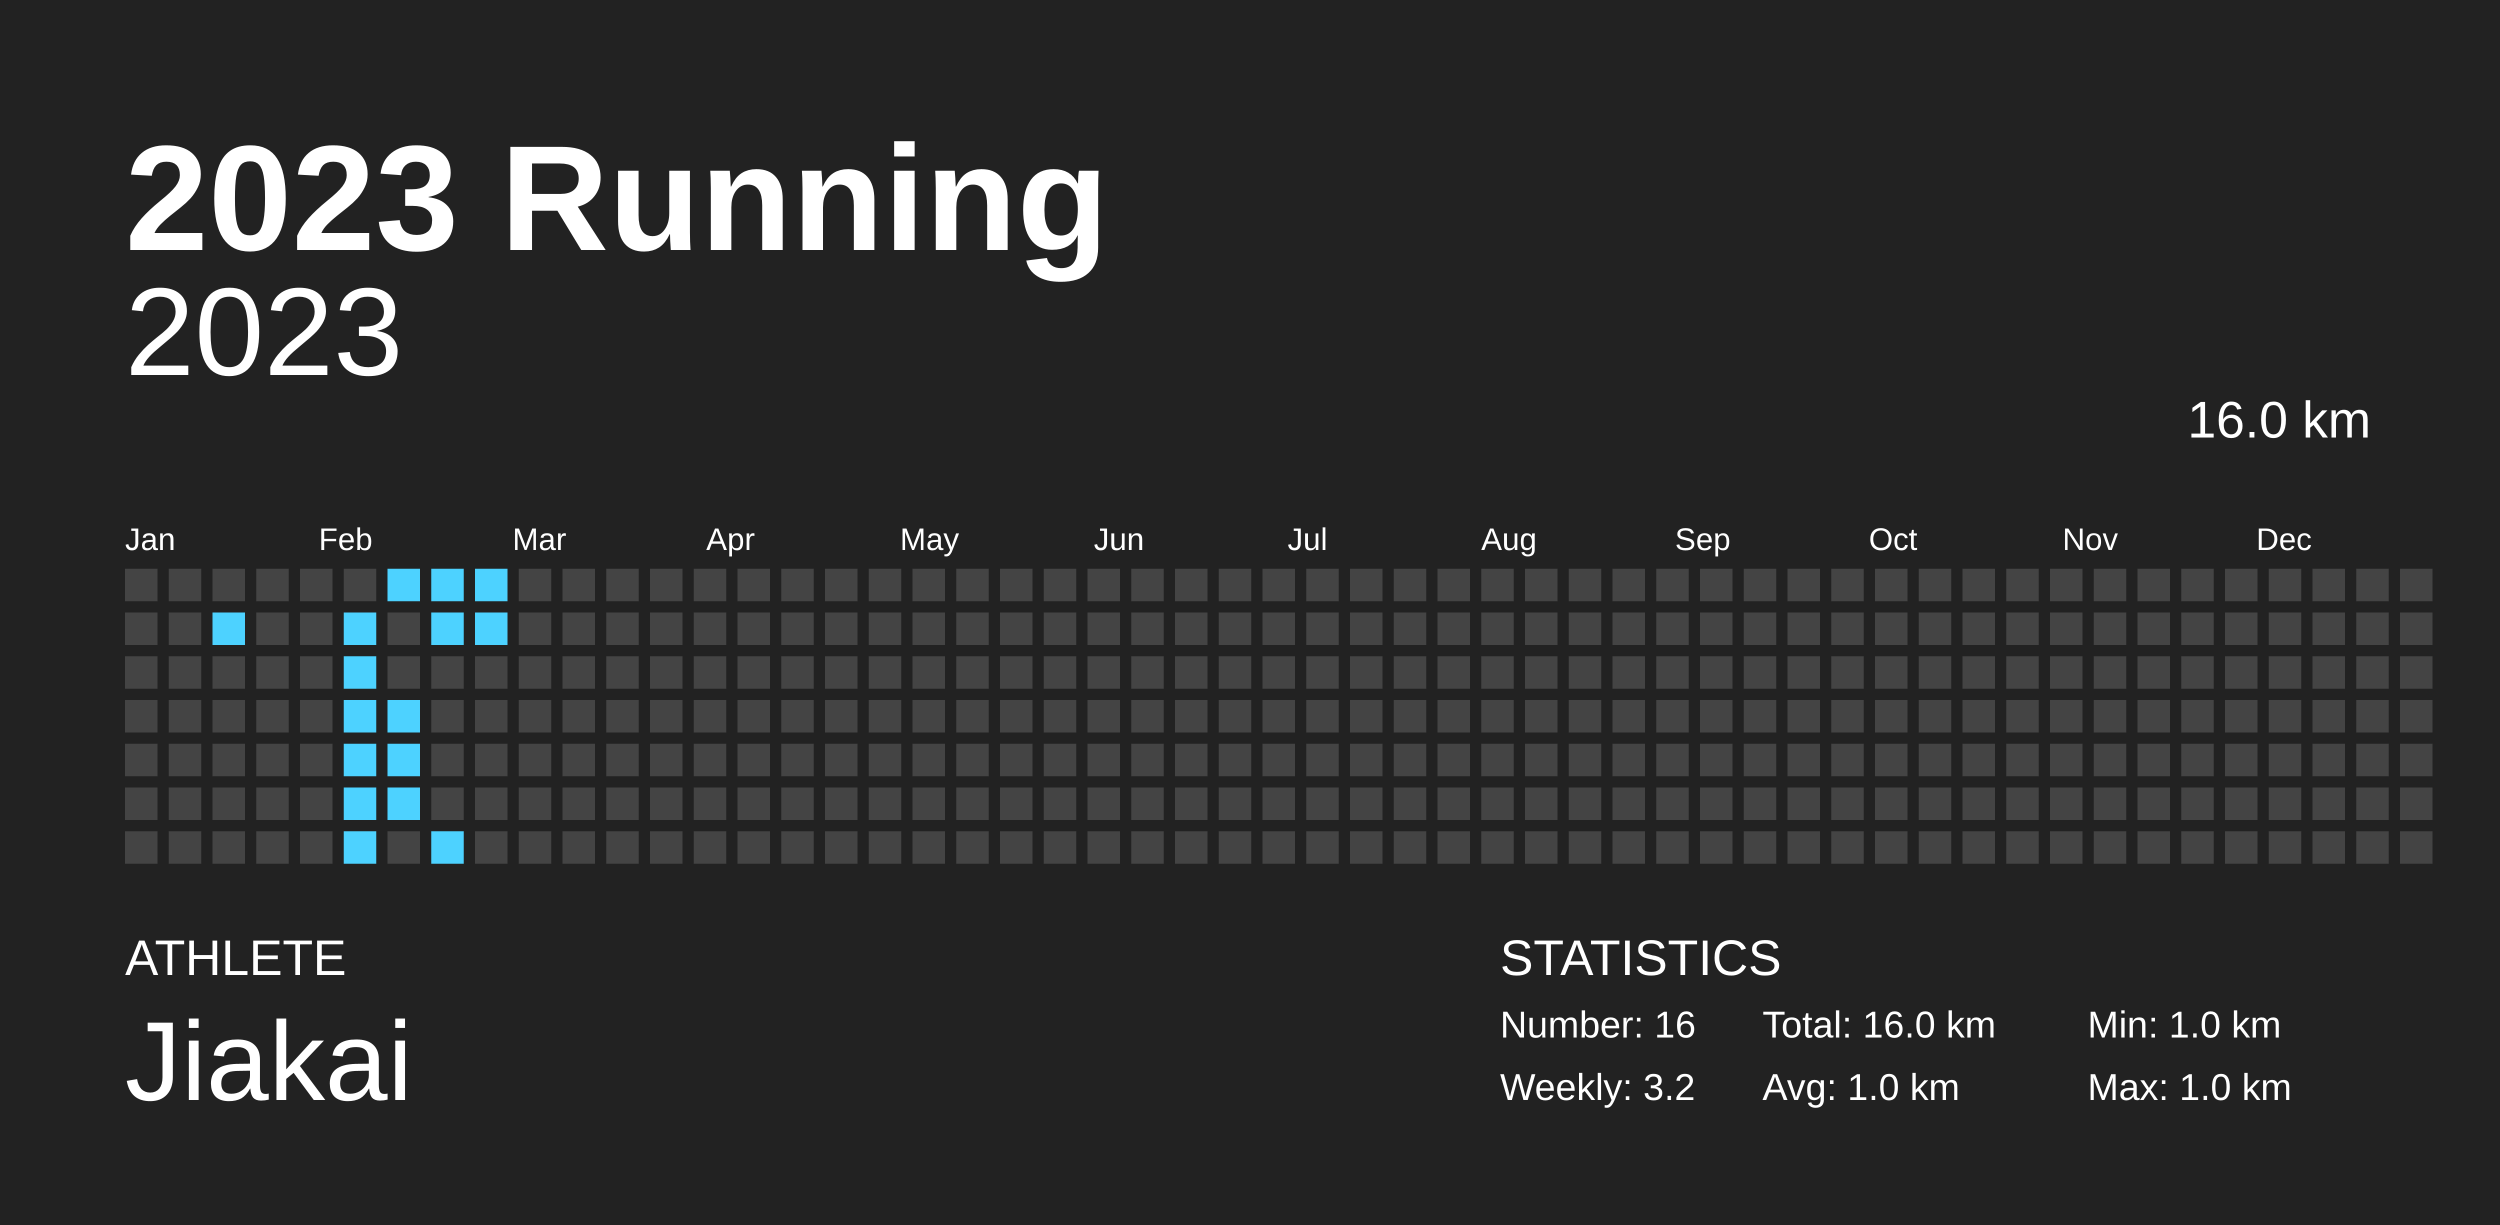
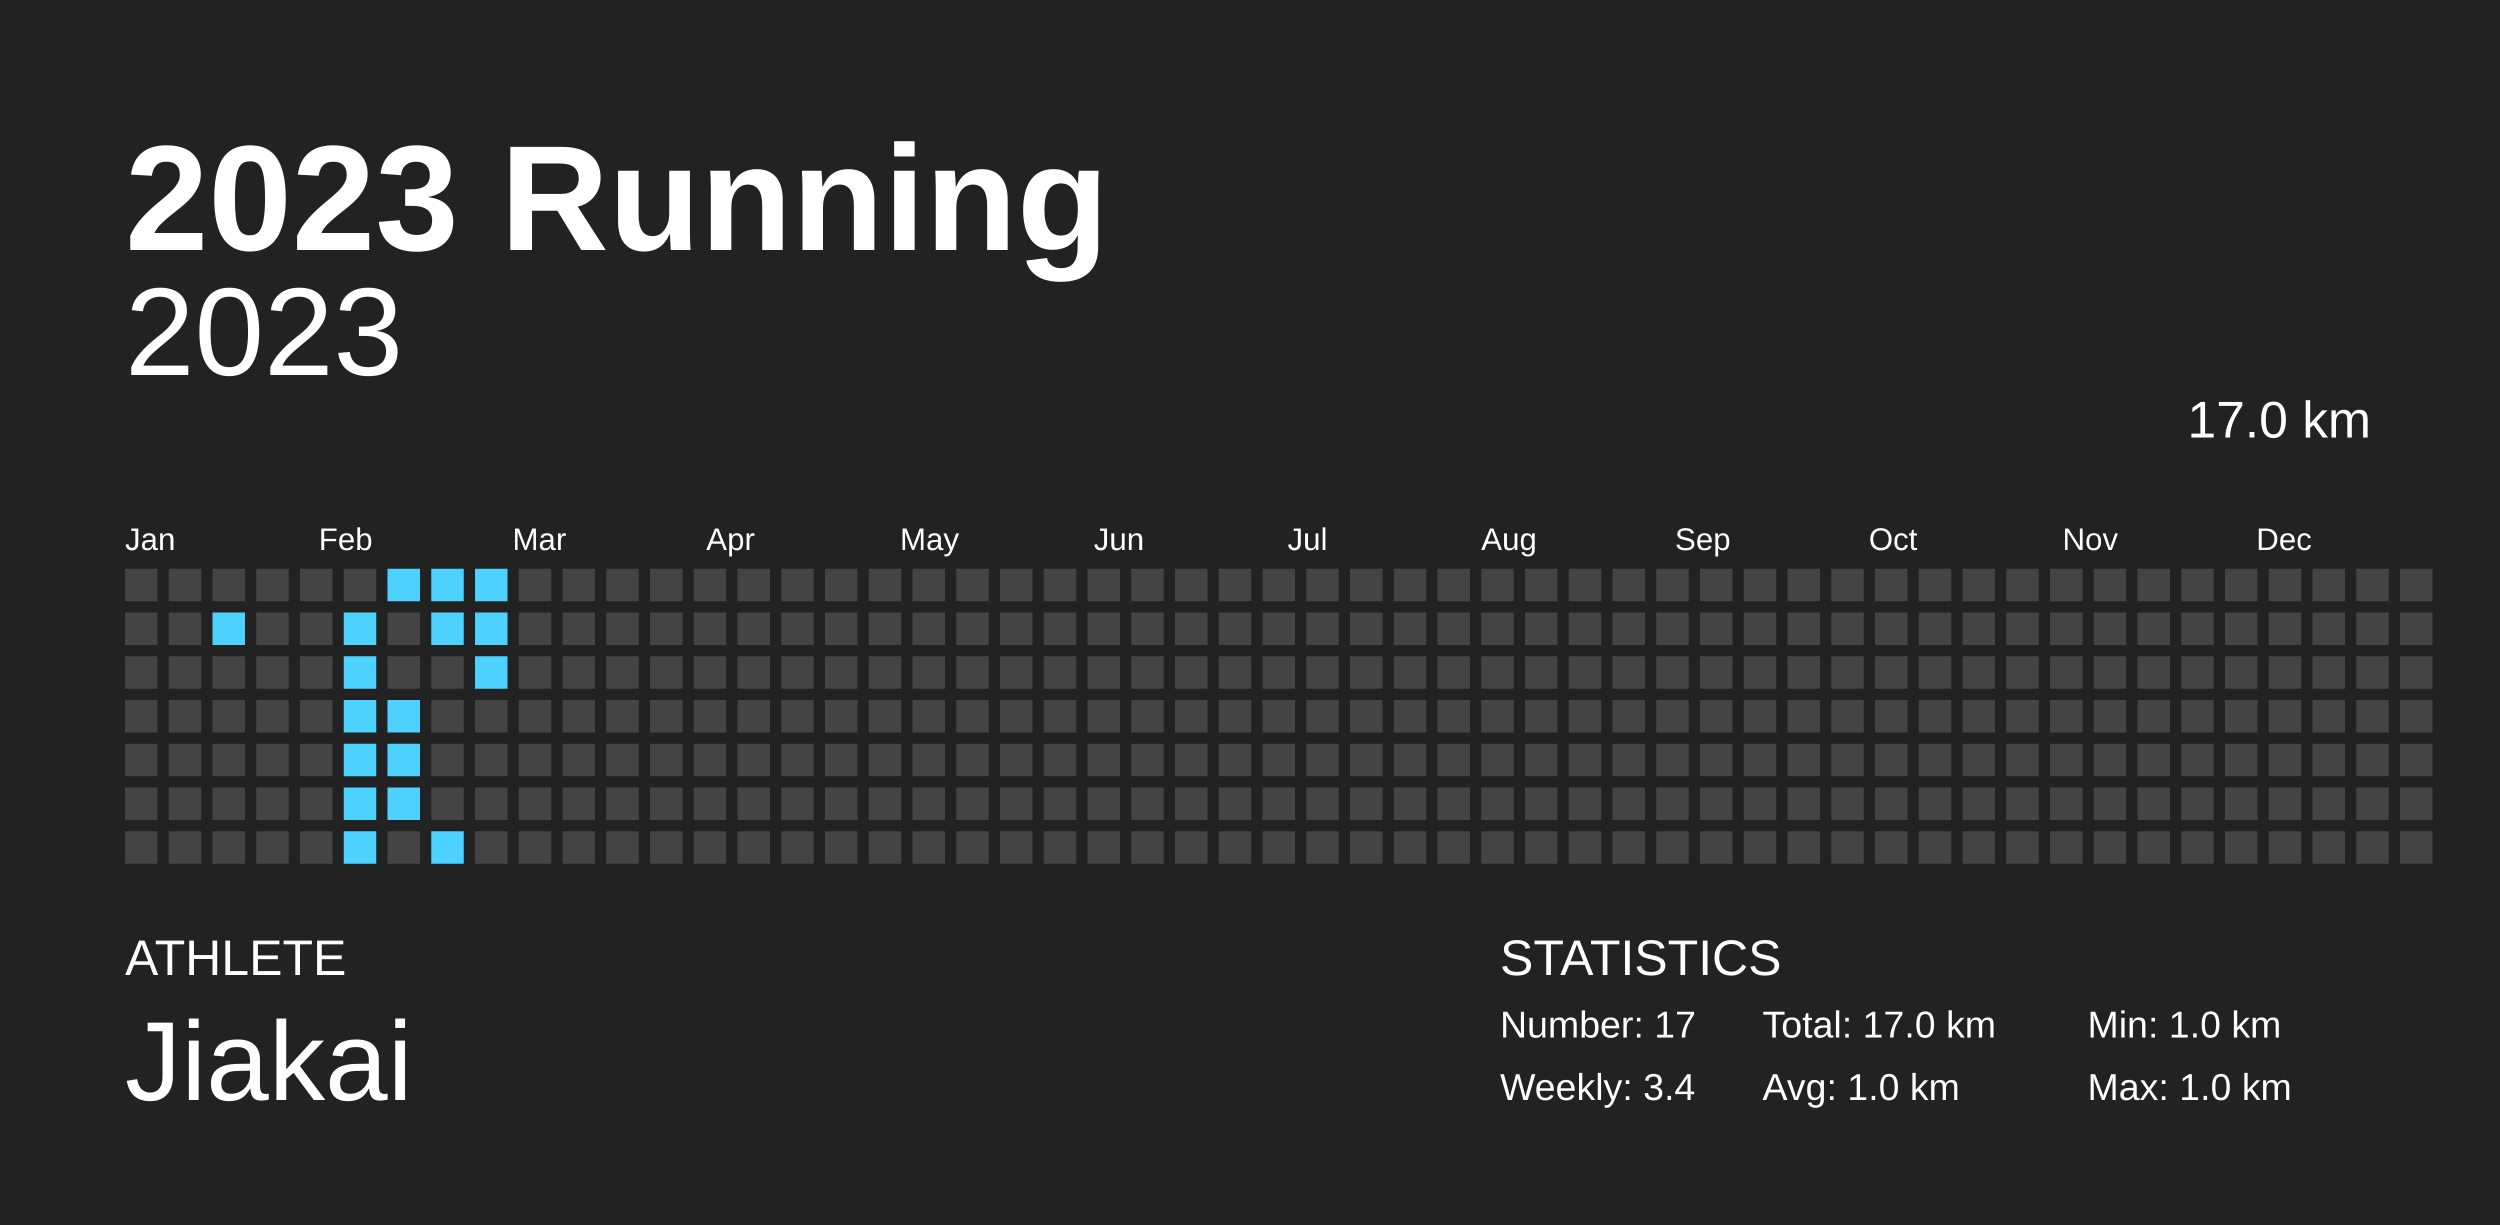
<svg xmlns="http://www.w3.org/2000/svg" baseProfile="full" height="98mm" version="1.1" viewBox="0,0,200,98" width="200mm">
  <defs />
  <rect fill="#222222" height="98" width="200" x="0" y="0" />
  <text fill="#FFFFFF" style="font-size:12px; font-family:Arial; font-weight:bold;" x="10" y="20">2023 Running</text>
  <text fill="#FFFFFF" style="font-size:4px; font-family:Arial" x="10" y="78">ATHLETE</text>
  <text fill="#FFFFFF" style="font-size:9px; font-family:Arial" x="10" y="88">Jiakai</text>
  <text fill="#FFFFFF" style="font-size:4px; font-family:Arial" x="120" y="78">STATISTICS</text>
-   <text fill="#FFFFFF" style="font-size:3px; font-family:Arial" x="120" y="83">Number: 16</text>
-   <text fill="#FFFFFF" style="font-size:3px; font-family:Arial" x="120" y="88">Weekly: 3.2</text>
-   <text fill="#FFFFFF" style="font-size:3px; font-family:Arial" x="141" y="83">Total: 16.0 km</text>
+   <text fill="#FFFFFF" style="font-size:3px; font-family:Arial" x="120" y="83">Number: 17</text>
+   <text fill="#FFFFFF" style="font-size:3px; font-family:Arial" x="120" y="88">Weekly: 3.4</text>
+   <text fill="#FFFFFF" style="font-size:3px; font-family:Arial" x="141" y="83">Total: 17.0 km</text>
  <text fill="#FFFFFF" style="font-size:3px; font-family:Arial" x="141" y="88">Avg: 1.0 km</text>
  <text fill="#FFFFFF" style="font-size:3px; font-family:Arial" x="167" y="83">Min: 1.0 km</text>
  <text fill="#FFFFFF" style="font-size:3px; font-family:Arial" x="167" y="88">Max: 1.0 km</text>
  <text alignment-baseline="hanging" fill="#FFFFFF" style="font-size:10.0px; font-family:Arial;" x="10" y="30">2023</text>
-   <text alignment-baseline="hanging" fill="#FFFFFF" style="font-size:4.125px; font-family:Arial;" x="175" y="35">16.0 km</text>
+   <text alignment-baseline="hanging" fill="#FFFFFF" style="font-size:4.125px; font-family:Arial;" x="175" y="35">17.0 km</text>
  <text fill="#FFFFFF" style="font-size:2.5px; font-family:Arial" x="10.0" y="44">Jan</text>
  <text fill="#FFFFFF" style="font-size:2.5px; font-family:Arial" x="25.5" y="44">Feb</text>
  <text fill="#FFFFFF" style="font-size:2.5px; font-family:Arial" x="41.0" y="44">Mar</text>
  <text fill="#FFFFFF" style="font-size:2.5px; font-family:Arial" x="56.5" y="44">Apr</text>
  <text fill="#FFFFFF" style="font-size:2.5px; font-family:Arial" x="72.0" y="44">May</text>
  <text fill="#FFFFFF" style="font-size:2.5px; font-family:Arial" x="87.5" y="44">Jun</text>
  <text fill="#FFFFFF" style="font-size:2.5px; font-family:Arial" x="103.0" y="44">Jul</text>
  <text fill="#FFFFFF" style="font-size:2.5px; font-family:Arial" x="118.5" y="44">Aug</text>
  <text fill="#FFFFFF" style="font-size:2.5px; font-family:Arial" x="134.0" y="44">Sep</text>
  <text fill="#FFFFFF" style="font-size:2.5px; font-family:Arial" x="149.5" y="44">Oct</text>
  <text fill="#FFFFFF" style="font-size:2.5px; font-family:Arial" x="165.0" y="44">Nov</text>
  <text fill="#FFFFFF" style="font-size:2.5px; font-family:Arial" x="180.5" y="44">Dec</text>
  <rect fill="#444444" height="2.6" width="2.6" x="10.0" y="45.5" />
  <rect fill="#444444" height="2.6" width="2.6" x="10.0" y="49.0" />
  <rect fill="#444444" height="2.6" width="2.6" x="10.0" y="52.5" />
  <rect fill="#444444" height="2.6" width="2.6" x="10.0" y="56.0" />
  <rect fill="#444444" height="2.6" width="2.6" x="10.0" y="59.5" />
  <rect fill="#444444" height="2.6" width="2.6" x="10.0" y="63.0" />
  <rect fill="#444444" height="2.6" width="2.6" x="10.0" y="66.5" />
  <rect fill="#444444" height="2.6" width="2.6" x="13.5" y="45.5" />
  <rect fill="#444444" height="2.6" width="2.6" x="13.5" y="49.0" />
  <rect fill="#444444" height="2.6" width="2.6" x="13.5" y="52.5" />
  <rect fill="#444444" height="2.6" width="2.6" x="13.5" y="56.0" />
  <rect fill="#444444" height="2.6" width="2.6" x="13.5" y="59.5" />
  <rect fill="#444444" height="2.6" width="2.6" x="13.5" y="63.0" />
  <rect fill="#444444" height="2.6" width="2.6" x="13.5" y="66.5" />
  <rect fill="#444444" height="2.6" width="2.6" x="17.0" y="45.5" />
  <rect fill="#4DD2FF" height="2.6" width="2.6" x="17.0" y="49.0" />
  <rect fill="#444444" height="2.6" width="2.6" x="17.0" y="52.5" />
  <rect fill="#444444" height="2.6" width="2.6" x="17.0" y="56.0" />
  <rect fill="#444444" height="2.6" width="2.6" x="17.0" y="59.5" />
  <rect fill="#444444" height="2.6" width="2.6" x="17.0" y="63.0" />
  <rect fill="#444444" height="2.6" width="2.6" x="17.0" y="66.5" />
  <rect fill="#444444" height="2.6" width="2.6" x="20.5" y="45.5" />
  <rect fill="#444444" height="2.6" width="2.6" x="20.5" y="49.0" />
  <rect fill="#444444" height="2.6" width="2.6" x="20.5" y="52.5" />
  <rect fill="#444444" height="2.6" width="2.6" x="20.5" y="56.0" />
  <rect fill="#444444" height="2.6" width="2.6" x="20.5" y="59.5" />
  <rect fill="#444444" height="2.6" width="2.6" x="20.5" y="63.0" />
  <rect fill="#444444" height="2.6" width="2.6" x="20.5" y="66.5" />
  <rect fill="#444444" height="2.6" width="2.6" x="24.0" y="45.5" />
  <rect fill="#444444" height="2.6" width="2.6" x="24.0" y="49.0" />
  <rect fill="#444444" height="2.6" width="2.6" x="24.0" y="52.5" />
  <rect fill="#444444" height="2.6" width="2.6" x="24.0" y="56.0" />
  <rect fill="#444444" height="2.6" width="2.6" x="24.0" y="59.5" />
  <rect fill="#444444" height="2.6" width="2.6" x="24.0" y="63.0" />
  <rect fill="#444444" height="2.6" width="2.6" x="24.0" y="66.5" />
  <rect fill="#444444" height="2.6" width="2.6" x="27.5" y="45.5" />
  <rect fill="#4DD2FF" height="2.6" width="2.6" x="27.5" y="49.0" />
  <rect fill="#4DD2FF" height="2.6" width="2.6" x="27.5" y="52.5" />
  <rect fill="#4DD2FF" height="2.6" width="2.6" x="27.5" y="56.0" />
  <rect fill="#4DD2FF" height="2.6" width="2.6" x="27.5" y="59.5" />
  <rect fill="#4DD2FF" height="2.6" width="2.6" x="27.5" y="63.0" />
  <rect fill="#4DD2FF" height="2.6" width="2.6" x="27.5" y="66.5" />
  <rect fill="#4DD2FF" height="2.6" width="2.6" x="31.0" y="45.5" />
  <rect fill="#444444" height="2.6" width="2.6" x="31.0" y="49.0" />
  <rect fill="#444444" height="2.6" width="2.6" x="31.0" y="52.5" />
  <rect fill="#4DD2FF" height="2.6" width="2.6" x="31.0" y="56.0" />
  <rect fill="#4DD2FF" height="2.6" width="2.6" x="31.0" y="59.5" />
  <rect fill="#4DD2FF" height="2.6" width="2.6" x="31.0" y="63.0" />
  <rect fill="#444444" height="2.6" width="2.6" x="31.0" y="66.5" />
  <rect fill="#4DD2FF" height="2.6" width="2.6" x="34.5" y="45.5" />
  <rect fill="#4DD2FF" height="2.6" width="2.6" x="34.5" y="49.0" />
  <rect fill="#444444" height="2.6" width="2.6" x="34.5" y="52.5" />
  <rect fill="#444444" height="2.6" width="2.6" x="34.5" y="56.0" />
  <rect fill="#444444" height="2.6" width="2.6" x="34.5" y="59.5" />
  <rect fill="#444444" height="2.6" width="2.6" x="34.5" y="63.0" />
  <rect fill="#4DD2FF" height="2.6" width="2.6" x="34.5" y="66.5" />
  <rect fill="#4DD2FF" height="2.6" width="2.6" x="38.0" y="45.5" />
  <rect fill="#4DD2FF" height="2.6" width="2.6" x="38.0" y="49.0" />
-   <rect fill="#444444" height="2.6" width="2.6" x="38.0" y="52.5" />
+   <rect fill="#4DD2FF" height="2.6" width="2.6" x="38.0" y="52.5" />
  <rect fill="#444444" height="2.6" width="2.6" x="38.0" y="56.0" />
  <rect fill="#444444" height="2.6" width="2.6" x="38.0" y="59.5" />
  <rect fill="#444444" height="2.6" width="2.6" x="38.0" y="63.0" />
  <rect fill="#444444" height="2.6" width="2.6" x="38.0" y="66.5" />
  <rect fill="#444444" height="2.6" width="2.6" x="41.5" y="45.5" />
  <rect fill="#444444" height="2.6" width="2.6" x="41.5" y="49.0" />
  <rect fill="#444444" height="2.6" width="2.6" x="41.5" y="52.5" />
  <rect fill="#444444" height="2.6" width="2.6" x="41.5" y="56.0" />
  <rect fill="#444444" height="2.6" width="2.6" x="41.5" y="59.5" />
  <rect fill="#444444" height="2.6" width="2.6" x="41.5" y="63.0" />
  <rect fill="#444444" height="2.6" width="2.6" x="41.5" y="66.5" />
  <rect fill="#444444" height="2.6" width="2.6" x="45.0" y="45.5" />
  <rect fill="#444444" height="2.6" width="2.6" x="45.0" y="49.0" />
  <rect fill="#444444" height="2.6" width="2.6" x="45.0" y="52.5" />
  <rect fill="#444444" height="2.6" width="2.6" x="45.0" y="56.0" />
  <rect fill="#444444" height="2.6" width="2.6" x="45.0" y="59.5" />
  <rect fill="#444444" height="2.6" width="2.6" x="45.0" y="63.0" />
  <rect fill="#444444" height="2.6" width="2.6" x="45.0" y="66.5" />
  <rect fill="#444444" height="2.6" width="2.6" x="48.5" y="45.5" />
  <rect fill="#444444" height="2.6" width="2.6" x="48.5" y="49.0" />
  <rect fill="#444444" height="2.6" width="2.6" x="48.5" y="52.5" />
  <rect fill="#444444" height="2.6" width="2.6" x="48.5" y="56.0" />
  <rect fill="#444444" height="2.6" width="2.6" x="48.5" y="59.5" />
  <rect fill="#444444" height="2.6" width="2.6" x="48.5" y="63.0" />
  <rect fill="#444444" height="2.6" width="2.6" x="48.5" y="66.5" />
  <rect fill="#444444" height="2.6" width="2.6" x="52.0" y="45.5" />
  <rect fill="#444444" height="2.6" width="2.6" x="52.0" y="49.0" />
  <rect fill="#444444" height="2.6" width="2.6" x="52.0" y="52.5" />
  <rect fill="#444444" height="2.6" width="2.6" x="52.0" y="56.0" />
  <rect fill="#444444" height="2.6" width="2.6" x="52.0" y="59.5" />
  <rect fill="#444444" height="2.6" width="2.6" x="52.0" y="63.0" />
  <rect fill="#444444" height="2.6" width="2.6" x="52.0" y="66.5" />
  <rect fill="#444444" height="2.6" width="2.6" x="55.5" y="45.5" />
  <rect fill="#444444" height="2.6" width="2.6" x="55.5" y="49.0" />
  <rect fill="#444444" height="2.6" width="2.6" x="55.5" y="52.5" />
  <rect fill="#444444" height="2.6" width="2.6" x="55.5" y="56.0" />
  <rect fill="#444444" height="2.6" width="2.6" x="55.5" y="59.5" />
  <rect fill="#444444" height="2.6" width="2.6" x="55.5" y="63.0" />
  <rect fill="#444444" height="2.6" width="2.6" x="55.5" y="66.5" />
  <rect fill="#444444" height="2.6" width="2.6" x="59.0" y="45.5" />
  <rect fill="#444444" height="2.6" width="2.6" x="59.0" y="49.0" />
  <rect fill="#444444" height="2.6" width="2.6" x="59.0" y="52.5" />
  <rect fill="#444444" height="2.6" width="2.6" x="59.0" y="56.0" />
  <rect fill="#444444" height="2.6" width="2.6" x="59.0" y="59.5" />
  <rect fill="#444444" height="2.6" width="2.6" x="59.0" y="63.0" />
  <rect fill="#444444" height="2.6" width="2.6" x="59.0" y="66.5" />
  <rect fill="#444444" height="2.6" width="2.6" x="62.5" y="45.5" />
  <rect fill="#444444" height="2.6" width="2.6" x="62.5" y="49.0" />
  <rect fill="#444444" height="2.6" width="2.6" x="62.5" y="52.5" />
  <rect fill="#444444" height="2.6" width="2.6" x="62.5" y="56.0" />
  <rect fill="#444444" height="2.6" width="2.6" x="62.5" y="59.5" />
  <rect fill="#444444" height="2.6" width="2.6" x="62.5" y="63.0" />
  <rect fill="#444444" height="2.6" width="2.6" x="62.5" y="66.5" />
  <rect fill="#444444" height="2.6" width="2.6" x="66.0" y="45.5" />
  <rect fill="#444444" height="2.6" width="2.6" x="66.0" y="49.0" />
  <rect fill="#444444" height="2.6" width="2.6" x="66.0" y="52.5" />
  <rect fill="#444444" height="2.6" width="2.6" x="66.0" y="56.0" />
  <rect fill="#444444" height="2.6" width="2.6" x="66.0" y="59.5" />
  <rect fill="#444444" height="2.6" width="2.6" x="66.0" y="63.0" />
  <rect fill="#444444" height="2.6" width="2.6" x="66.0" y="66.5" />
  <rect fill="#444444" height="2.6" width="2.6" x="69.5" y="45.5" />
  <rect fill="#444444" height="2.6" width="2.6" x="69.5" y="49.0" />
  <rect fill="#444444" height="2.6" width="2.6" x="69.5" y="52.5" />
  <rect fill="#444444" height="2.6" width="2.6" x="69.5" y="56.0" />
  <rect fill="#444444" height="2.6" width="2.6" x="69.5" y="59.5" />
  <rect fill="#444444" height="2.6" width="2.6" x="69.5" y="63.0" />
  <rect fill="#444444" height="2.6" width="2.6" x="69.5" y="66.5" />
  <rect fill="#444444" height="2.6" width="2.6" x="73.0" y="45.5" />
  <rect fill="#444444" height="2.6" width="2.6" x="73.0" y="49.0" />
  <rect fill="#444444" height="2.6" width="2.6" x="73.0" y="52.5" />
  <rect fill="#444444" height="2.6" width="2.6" x="73.0" y="56.0" />
  <rect fill="#444444" height="2.6" width="2.6" x="73.0" y="59.5" />
  <rect fill="#444444" height="2.6" width="2.6" x="73.0" y="63.0" />
  <rect fill="#444444" height="2.6" width="2.6" x="73.0" y="66.5" />
  <rect fill="#444444" height="2.6" width="2.6" x="76.5" y="45.5" />
  <rect fill="#444444" height="2.6" width="2.6" x="76.5" y="49.0" />
  <rect fill="#444444" height="2.6" width="2.6" x="76.5" y="52.5" />
  <rect fill="#444444" height="2.6" width="2.6" x="76.5" y="56.0" />
  <rect fill="#444444" height="2.6" width="2.6" x="76.5" y="59.5" />
  <rect fill="#444444" height="2.6" width="2.6" x="76.5" y="63.0" />
  <rect fill="#444444" height="2.6" width="2.6" x="76.5" y="66.5" />
  <rect fill="#444444" height="2.6" width="2.6" x="80.0" y="45.5" />
  <rect fill="#444444" height="2.6" width="2.6" x="80.0" y="49.0" />
  <rect fill="#444444" height="2.6" width="2.6" x="80.0" y="52.5" />
  <rect fill="#444444" height="2.6" width="2.6" x="80.0" y="56.0" />
  <rect fill="#444444" height="2.6" width="2.6" x="80.0" y="59.5" />
  <rect fill="#444444" height="2.6" width="2.6" x="80.0" y="63.0" />
  <rect fill="#444444" height="2.6" width="2.6" x="80.0" y="66.5" />
  <rect fill="#444444" height="2.6" width="2.6" x="83.5" y="45.5" />
  <rect fill="#444444" height="2.6" width="2.6" x="83.5" y="49.0" />
  <rect fill="#444444" height="2.6" width="2.6" x="83.5" y="52.5" />
  <rect fill="#444444" height="2.6" width="2.6" x="83.5" y="56.0" />
  <rect fill="#444444" height="2.6" width="2.6" x="83.5" y="59.5" />
  <rect fill="#444444" height="2.6" width="2.6" x="83.5" y="63.0" />
  <rect fill="#444444" height="2.6" width="2.6" x="83.5" y="66.5" />
  <rect fill="#444444" height="2.6" width="2.6" x="87.0" y="45.5" />
  <rect fill="#444444" height="2.6" width="2.6" x="87.0" y="49.0" />
  <rect fill="#444444" height="2.6" width="2.6" x="87.0" y="52.5" />
  <rect fill="#444444" height="2.6" width="2.6" x="87.0" y="56.0" />
  <rect fill="#444444" height="2.6" width="2.6" x="87.0" y="59.5" />
  <rect fill="#444444" height="2.6" width="2.6" x="87.0" y="63.0" />
  <rect fill="#444444" height="2.6" width="2.6" x="87.0" y="66.5" />
  <rect fill="#444444" height="2.6" width="2.6" x="90.5" y="45.5" />
  <rect fill="#444444" height="2.6" width="2.6" x="90.5" y="49.0" />
  <rect fill="#444444" height="2.6" width="2.6" x="90.5" y="52.5" />
  <rect fill="#444444" height="2.6" width="2.6" x="90.5" y="56.0" />
  <rect fill="#444444" height="2.6" width="2.6" x="90.5" y="59.5" />
  <rect fill="#444444" height="2.6" width="2.6" x="90.5" y="63.0" />
  <rect fill="#444444" height="2.6" width="2.6" x="90.5" y="66.5" />
  <rect fill="#444444" height="2.6" width="2.6" x="94.0" y="45.5" />
  <rect fill="#444444" height="2.6" width="2.6" x="94.0" y="49.0" />
  <rect fill="#444444" height="2.6" width="2.6" x="94.0" y="52.5" />
  <rect fill="#444444" height="2.6" width="2.6" x="94.0" y="56.0" />
  <rect fill="#444444" height="2.6" width="2.6" x="94.0" y="59.5" />
  <rect fill="#444444" height="2.6" width="2.6" x="94.0" y="63.0" />
  <rect fill="#444444" height="2.6" width="2.6" x="94.0" y="66.5" />
  <rect fill="#444444" height="2.6" width="2.6" x="97.5" y="45.5" />
  <rect fill="#444444" height="2.6" width="2.6" x="97.5" y="49.0" />
  <rect fill="#444444" height="2.6" width="2.6" x="97.5" y="52.5" />
  <rect fill="#444444" height="2.6" width="2.6" x="97.5" y="56.0" />
  <rect fill="#444444" height="2.6" width="2.6" x="97.5" y="59.5" />
  <rect fill="#444444" height="2.6" width="2.6" x="97.5" y="63.0" />
  <rect fill="#444444" height="2.6" width="2.6" x="97.5" y="66.5" />
  <rect fill="#444444" height="2.6" width="2.6" x="101.0" y="45.5" />
  <rect fill="#444444" height="2.6" width="2.6" x="101.0" y="49.0" />
  <rect fill="#444444" height="2.6" width="2.6" x="101.0" y="52.5" />
  <rect fill="#444444" height="2.6" width="2.6" x="101.0" y="56.0" />
  <rect fill="#444444" height="2.6" width="2.6" x="101.0" y="59.5" />
  <rect fill="#444444" height="2.6" width="2.6" x="101.0" y="63.0" />
  <rect fill="#444444" height="2.6" width="2.6" x="101.0" y="66.5" />
  <rect fill="#444444" height="2.6" width="2.6" x="104.5" y="45.5" />
  <rect fill="#444444" height="2.6" width="2.6" x="104.5" y="49.0" />
  <rect fill="#444444" height="2.6" width="2.6" x="104.5" y="52.5" />
  <rect fill="#444444" height="2.6" width="2.6" x="104.5" y="56.0" />
  <rect fill="#444444" height="2.6" width="2.6" x="104.5" y="59.5" />
  <rect fill="#444444" height="2.6" width="2.6" x="104.5" y="63.0" />
  <rect fill="#444444" height="2.6" width="2.6" x="104.5" y="66.5" />
  <rect fill="#444444" height="2.6" width="2.6" x="108.0" y="45.5" />
  <rect fill="#444444" height="2.6" width="2.6" x="108.0" y="49.0" />
  <rect fill="#444444" height="2.6" width="2.6" x="108.0" y="52.5" />
  <rect fill="#444444" height="2.6" width="2.6" x="108.0" y="56.0" />
  <rect fill="#444444" height="2.6" width="2.6" x="108.0" y="59.5" />
  <rect fill="#444444" height="2.6" width="2.6" x="108.0" y="63.0" />
  <rect fill="#444444" height="2.6" width="2.6" x="108.0" y="66.5" />
  <rect fill="#444444" height="2.6" width="2.6" x="111.5" y="45.5" />
  <rect fill="#444444" height="2.6" width="2.6" x="111.5" y="49.0" />
  <rect fill="#444444" height="2.6" width="2.6" x="111.5" y="52.5" />
  <rect fill="#444444" height="2.6" width="2.6" x="111.5" y="56.0" />
  <rect fill="#444444" height="2.6" width="2.6" x="111.5" y="59.5" />
  <rect fill="#444444" height="2.6" width="2.6" x="111.5" y="63.0" />
  <rect fill="#444444" height="2.6" width="2.6" x="111.5" y="66.5" />
  <rect fill="#444444" height="2.6" width="2.6" x="115.0" y="45.5" />
  <rect fill="#444444" height="2.6" width="2.6" x="115.0" y="49.0" />
  <rect fill="#444444" height="2.6" width="2.6" x="115.0" y="52.5" />
  <rect fill="#444444" height="2.6" width="2.6" x="115.0" y="56.0" />
  <rect fill="#444444" height="2.6" width="2.6" x="115.0" y="59.5" />
  <rect fill="#444444" height="2.6" width="2.6" x="115.0" y="63.0" />
  <rect fill="#444444" height="2.6" width="2.6" x="115.0" y="66.5" />
  <rect fill="#444444" height="2.6" width="2.6" x="118.5" y="45.5" />
  <rect fill="#444444" height="2.6" width="2.6" x="118.5" y="49.0" />
  <rect fill="#444444" height="2.6" width="2.6" x="118.5" y="52.5" />
  <rect fill="#444444" height="2.6" width="2.6" x="118.5" y="56.0" />
  <rect fill="#444444" height="2.6" width="2.6" x="118.5" y="59.5" />
  <rect fill="#444444" height="2.6" width="2.6" x="118.5" y="63.0" />
  <rect fill="#444444" height="2.6" width="2.6" x="118.5" y="66.5" />
  <rect fill="#444444" height="2.6" width="2.6" x="122.0" y="45.5" />
  <rect fill="#444444" height="2.6" width="2.6" x="122.0" y="49.0" />
  <rect fill="#444444" height="2.6" width="2.6" x="122.0" y="52.5" />
  <rect fill="#444444" height="2.6" width="2.6" x="122.0" y="56.0" />
  <rect fill="#444444" height="2.6" width="2.6" x="122.0" y="59.5" />
  <rect fill="#444444" height="2.6" width="2.6" x="122.0" y="63.0" />
  <rect fill="#444444" height="2.6" width="2.6" x="122.0" y="66.5" />
  <rect fill="#444444" height="2.6" width="2.6" x="125.5" y="45.5" />
  <rect fill="#444444" height="2.6" width="2.6" x="125.5" y="49.0" />
  <rect fill="#444444" height="2.6" width="2.6" x="125.5" y="52.5" />
  <rect fill="#444444" height="2.6" width="2.6" x="125.5" y="56.0" />
  <rect fill="#444444" height="2.6" width="2.6" x="125.5" y="59.5" />
  <rect fill="#444444" height="2.6" width="2.6" x="125.5" y="63.0" />
  <rect fill="#444444" height="2.6" width="2.6" x="125.5" y="66.5" />
  <rect fill="#444444" height="2.6" width="2.6" x="129.0" y="45.5" />
  <rect fill="#444444" height="2.6" width="2.6" x="129.0" y="49.0" />
  <rect fill="#444444" height="2.6" width="2.6" x="129.0" y="52.5" />
  <rect fill="#444444" height="2.6" width="2.6" x="129.0" y="56.0" />
  <rect fill="#444444" height="2.6" width="2.6" x="129.0" y="59.5" />
  <rect fill="#444444" height="2.6" width="2.6" x="129.0" y="63.0" />
  <rect fill="#444444" height="2.6" width="2.6" x="129.0" y="66.5" />
  <rect fill="#444444" height="2.6" width="2.6" x="132.5" y="45.5" />
  <rect fill="#444444" height="2.6" width="2.6" x="132.5" y="49.0" />
  <rect fill="#444444" height="2.6" width="2.6" x="132.5" y="52.5" />
  <rect fill="#444444" height="2.6" width="2.6" x="132.5" y="56.0" />
  <rect fill="#444444" height="2.6" width="2.6" x="132.5" y="59.5" />
  <rect fill="#444444" height="2.6" width="2.6" x="132.5" y="63.0" />
  <rect fill="#444444" height="2.6" width="2.6" x="132.5" y="66.5" />
  <rect fill="#444444" height="2.6" width="2.6" x="136.0" y="45.5" />
  <rect fill="#444444" height="2.6" width="2.6" x="136.0" y="49.0" />
  <rect fill="#444444" height="2.6" width="2.6" x="136.0" y="52.5" />
  <rect fill="#444444" height="2.6" width="2.6" x="136.0" y="56.0" />
  <rect fill="#444444" height="2.6" width="2.6" x="136.0" y="59.5" />
  <rect fill="#444444" height="2.6" width="2.6" x="136.0" y="63.0" />
  <rect fill="#444444" height="2.6" width="2.6" x="136.0" y="66.5" />
  <rect fill="#444444" height="2.6" width="2.6" x="139.5" y="45.5" />
  <rect fill="#444444" height="2.6" width="2.6" x="139.5" y="49.0" />
  <rect fill="#444444" height="2.6" width="2.6" x="139.5" y="52.5" />
  <rect fill="#444444" height="2.6" width="2.6" x="139.5" y="56.0" />
  <rect fill="#444444" height="2.6" width="2.6" x="139.5" y="59.5" />
  <rect fill="#444444" height="2.6" width="2.6" x="139.5" y="63.0" />
  <rect fill="#444444" height="2.6" width="2.6" x="139.5" y="66.5" />
  <rect fill="#444444" height="2.6" width="2.6" x="143.0" y="45.5" />
  <rect fill="#444444" height="2.6" width="2.6" x="143.0" y="49.0" />
  <rect fill="#444444" height="2.6" width="2.6" x="143.0" y="52.5" />
  <rect fill="#444444" height="2.6" width="2.6" x="143.0" y="56.0" />
  <rect fill="#444444" height="2.6" width="2.6" x="143.0" y="59.5" />
  <rect fill="#444444" height="2.6" width="2.6" x="143.0" y="63.0" />
  <rect fill="#444444" height="2.6" width="2.6" x="143.0" y="66.5" />
  <rect fill="#444444" height="2.6" width="2.6" x="146.5" y="45.5" />
  <rect fill="#444444" height="2.6" width="2.6" x="146.5" y="49.0" />
  <rect fill="#444444" height="2.6" width="2.6" x="146.5" y="52.5" />
  <rect fill="#444444" height="2.6" width="2.6" x="146.5" y="56.0" />
  <rect fill="#444444" height="2.6" width="2.6" x="146.5" y="59.5" />
  <rect fill="#444444" height="2.6" width="2.6" x="146.5" y="63.0" />
  <rect fill="#444444" height="2.6" width="2.6" x="146.5" y="66.5" />
  <rect fill="#444444" height="2.6" width="2.6" x="150.0" y="45.5" />
  <rect fill="#444444" height="2.6" width="2.6" x="150.0" y="49.0" />
  <rect fill="#444444" height="2.6" width="2.6" x="150.0" y="52.5" />
  <rect fill="#444444" height="2.6" width="2.6" x="150.0" y="56.0" />
  <rect fill="#444444" height="2.6" width="2.6" x="150.0" y="59.5" />
  <rect fill="#444444" height="2.6" width="2.6" x="150.0" y="63.0" />
  <rect fill="#444444" height="2.6" width="2.6" x="150.0" y="66.5" />
  <rect fill="#444444" height="2.6" width="2.6" x="153.5" y="45.5" />
  <rect fill="#444444" height="2.6" width="2.6" x="153.5" y="49.0" />
  <rect fill="#444444" height="2.6" width="2.6" x="153.5" y="52.5" />
  <rect fill="#444444" height="2.6" width="2.6" x="153.5" y="56.0" />
  <rect fill="#444444" height="2.6" width="2.6" x="153.5" y="59.5" />
  <rect fill="#444444" height="2.6" width="2.6" x="153.5" y="63.0" />
  <rect fill="#444444" height="2.6" width="2.6" x="153.5" y="66.5" />
  <rect fill="#444444" height="2.6" width="2.6" x="157.0" y="45.5" />
  <rect fill="#444444" height="2.6" width="2.6" x="157.0" y="49.0" />
  <rect fill="#444444" height="2.6" width="2.6" x="157.0" y="52.5" />
  <rect fill="#444444" height="2.6" width="2.6" x="157.0" y="56.0" />
  <rect fill="#444444" height="2.6" width="2.6" x="157.0" y="59.5" />
  <rect fill="#444444" height="2.6" width="2.6" x="157.0" y="63.0" />
  <rect fill="#444444" height="2.6" width="2.6" x="157.0" y="66.5" />
  <rect fill="#444444" height="2.6" width="2.6" x="160.5" y="45.5" />
  <rect fill="#444444" height="2.6" width="2.6" x="160.5" y="49.0" />
  <rect fill="#444444" height="2.6" width="2.6" x="160.5" y="52.5" />
  <rect fill="#444444" height="2.6" width="2.6" x="160.5" y="56.0" />
  <rect fill="#444444" height="2.6" width="2.6" x="160.5" y="59.5" />
  <rect fill="#444444" height="2.6" width="2.6" x="160.5" y="63.0" />
  <rect fill="#444444" height="2.6" width="2.6" x="160.5" y="66.5" />
  <rect fill="#444444" height="2.6" width="2.6" x="164.0" y="45.5" />
  <rect fill="#444444" height="2.6" width="2.6" x="164.0" y="49.0" />
  <rect fill="#444444" height="2.6" width="2.6" x="164.0" y="52.5" />
  <rect fill="#444444" height="2.6" width="2.6" x="164.0" y="56.0" />
  <rect fill="#444444" height="2.6" width="2.6" x="164.0" y="59.5" />
  <rect fill="#444444" height="2.6" width="2.6" x="164.0" y="63.0" />
  <rect fill="#444444" height="2.6" width="2.6" x="164.0" y="66.5" />
  <rect fill="#444444" height="2.6" width="2.6" x="167.5" y="45.5" />
  <rect fill="#444444" height="2.6" width="2.6" x="167.5" y="49.0" />
  <rect fill="#444444" height="2.6" width="2.6" x="167.5" y="52.5" />
  <rect fill="#444444" height="2.6" width="2.6" x="167.5" y="56.0" />
  <rect fill="#444444" height="2.6" width="2.6" x="167.5" y="59.5" />
  <rect fill="#444444" height="2.6" width="2.6" x="167.5" y="63.0" />
  <rect fill="#444444" height="2.6" width="2.6" x="167.5" y="66.5" />
  <rect fill="#444444" height="2.6" width="2.6" x="171.0" y="45.5" />
  <rect fill="#444444" height="2.6" width="2.6" x="171.0" y="49.0" />
  <rect fill="#444444" height="2.6" width="2.6" x="171.0" y="52.5" />
  <rect fill="#444444" height="2.6" width="2.6" x="171.0" y="56.0" />
  <rect fill="#444444" height="2.6" width="2.6" x="171.0" y="59.5" />
  <rect fill="#444444" height="2.6" width="2.6" x="171.0" y="63.0" />
  <rect fill="#444444" height="2.6" width="2.6" x="171.0" y="66.5" />
  <rect fill="#444444" height="2.6" width="2.6" x="174.5" y="45.5" />
  <rect fill="#444444" height="2.6" width="2.6" x="174.5" y="49.0" />
  <rect fill="#444444" height="2.6" width="2.6" x="174.5" y="52.5" />
  <rect fill="#444444" height="2.6" width="2.6" x="174.5" y="56.0" />
  <rect fill="#444444" height="2.6" width="2.6" x="174.5" y="59.5" />
  <rect fill="#444444" height="2.6" width="2.6" x="174.5" y="63.0" />
  <rect fill="#444444" height="2.6" width="2.6" x="174.5" y="66.5" />
  <rect fill="#444444" height="2.6" width="2.6" x="178.0" y="45.5" />
  <rect fill="#444444" height="2.6" width="2.6" x="178.0" y="49.0" />
  <rect fill="#444444" height="2.6" width="2.6" x="178.0" y="52.5" />
  <rect fill="#444444" height="2.6" width="2.6" x="178.0" y="56.0" />
  <rect fill="#444444" height="2.6" width="2.6" x="178.0" y="59.5" />
  <rect fill="#444444" height="2.6" width="2.6" x="178.0" y="63.0" />
  <rect fill="#444444" height="2.6" width="2.6" x="178.0" y="66.5" />
  <rect fill="#444444" height="2.6" width="2.6" x="181.5" y="45.5" />
  <rect fill="#444444" height="2.6" width="2.6" x="181.5" y="49.0" />
  <rect fill="#444444" height="2.6" width="2.6" x="181.5" y="52.5" />
  <rect fill="#444444" height="2.6" width="2.6" x="181.5" y="56.0" />
  <rect fill="#444444" height="2.6" width="2.6" x="181.5" y="59.5" />
  <rect fill="#444444" height="2.6" width="2.6" x="181.5" y="63.0" />
  <rect fill="#444444" height="2.6" width="2.6" x="181.5" y="66.5" />
  <rect fill="#444444" height="2.6" width="2.6" x="185.0" y="45.5" />
  <rect fill="#444444" height="2.6" width="2.6" x="185.0" y="49.0" />
  <rect fill="#444444" height="2.6" width="2.6" x="185.0" y="52.5" />
  <rect fill="#444444" height="2.6" width="2.6" x="185.0" y="56.0" />
  <rect fill="#444444" height="2.6" width="2.6" x="185.0" y="59.5" />
  <rect fill="#444444" height="2.6" width="2.6" x="185.0" y="63.0" />
  <rect fill="#444444" height="2.6" width="2.6" x="185.0" y="66.5" />
  <rect fill="#444444" height="2.6" width="2.6" x="188.5" y="45.5" />
  <rect fill="#444444" height="2.6" width="2.6" x="188.5" y="49.0" />
  <rect fill="#444444" height="2.6" width="2.6" x="188.5" y="52.5" />
  <rect fill="#444444" height="2.6" width="2.6" x="188.5" y="56.0" />
  <rect fill="#444444" height="2.6" width="2.6" x="188.5" y="59.5" />
  <rect fill="#444444" height="2.6" width="2.6" x="188.5" y="63.0" />
  <rect fill="#444444" height="2.6" width="2.6" x="188.5" y="66.5" />
  <rect fill="#444444" height="2.6" width="2.6" x="192.0" y="45.5" />
  <rect fill="#444444" height="2.6" width="2.6" x="192.0" y="49.0" />
  <rect fill="#444444" height="2.6" width="2.6" x="192.0" y="52.5" />
  <rect fill="#444444" height="2.6" width="2.6" x="192.0" y="56.0" />
  <rect fill="#444444" height="2.6" width="2.6" x="192.0" y="59.5" />
  <rect fill="#444444" height="2.6" width="2.6" x="192.0" y="63.0" />
  <rect fill="#444444" height="2.6" width="2.6" x="192.0" y="66.5" />
</svg>
